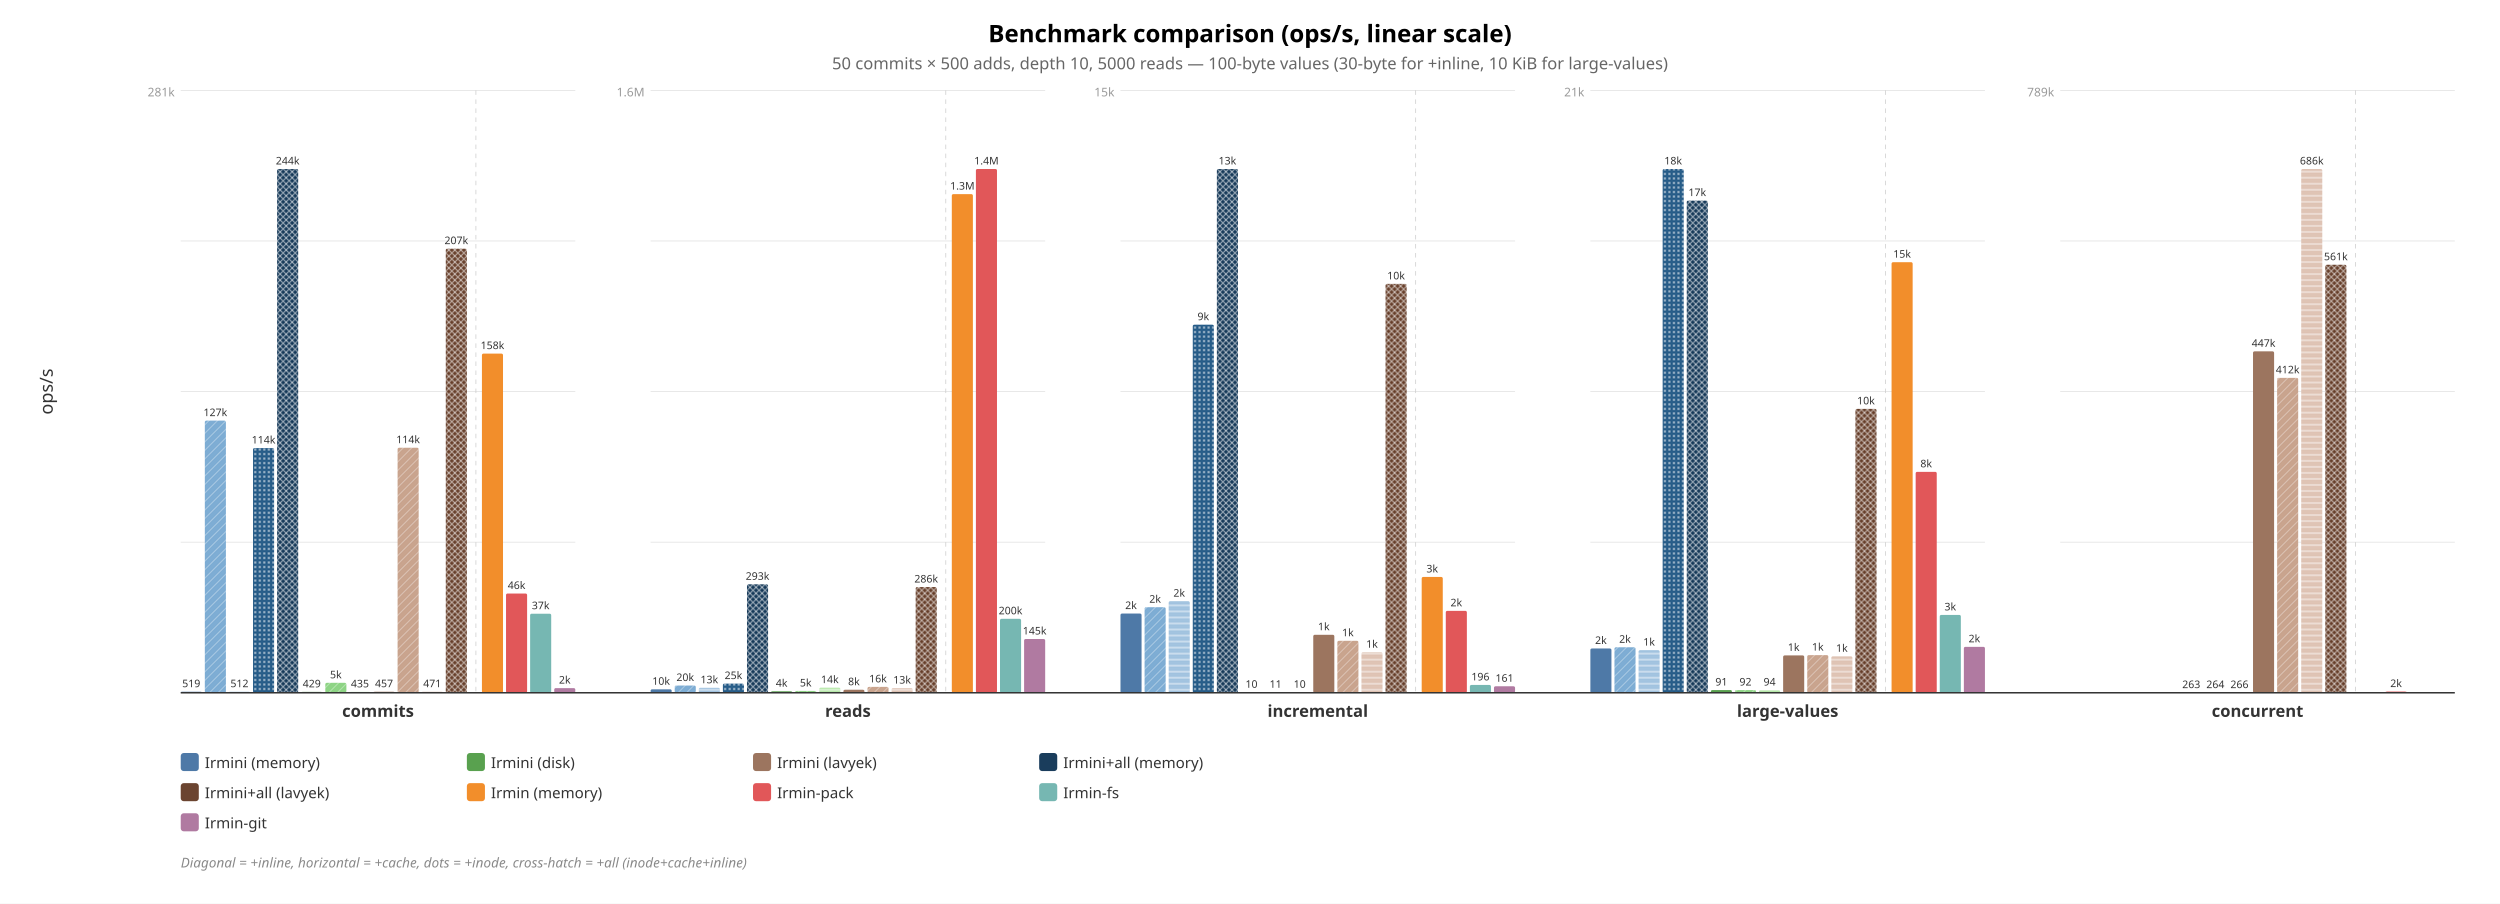
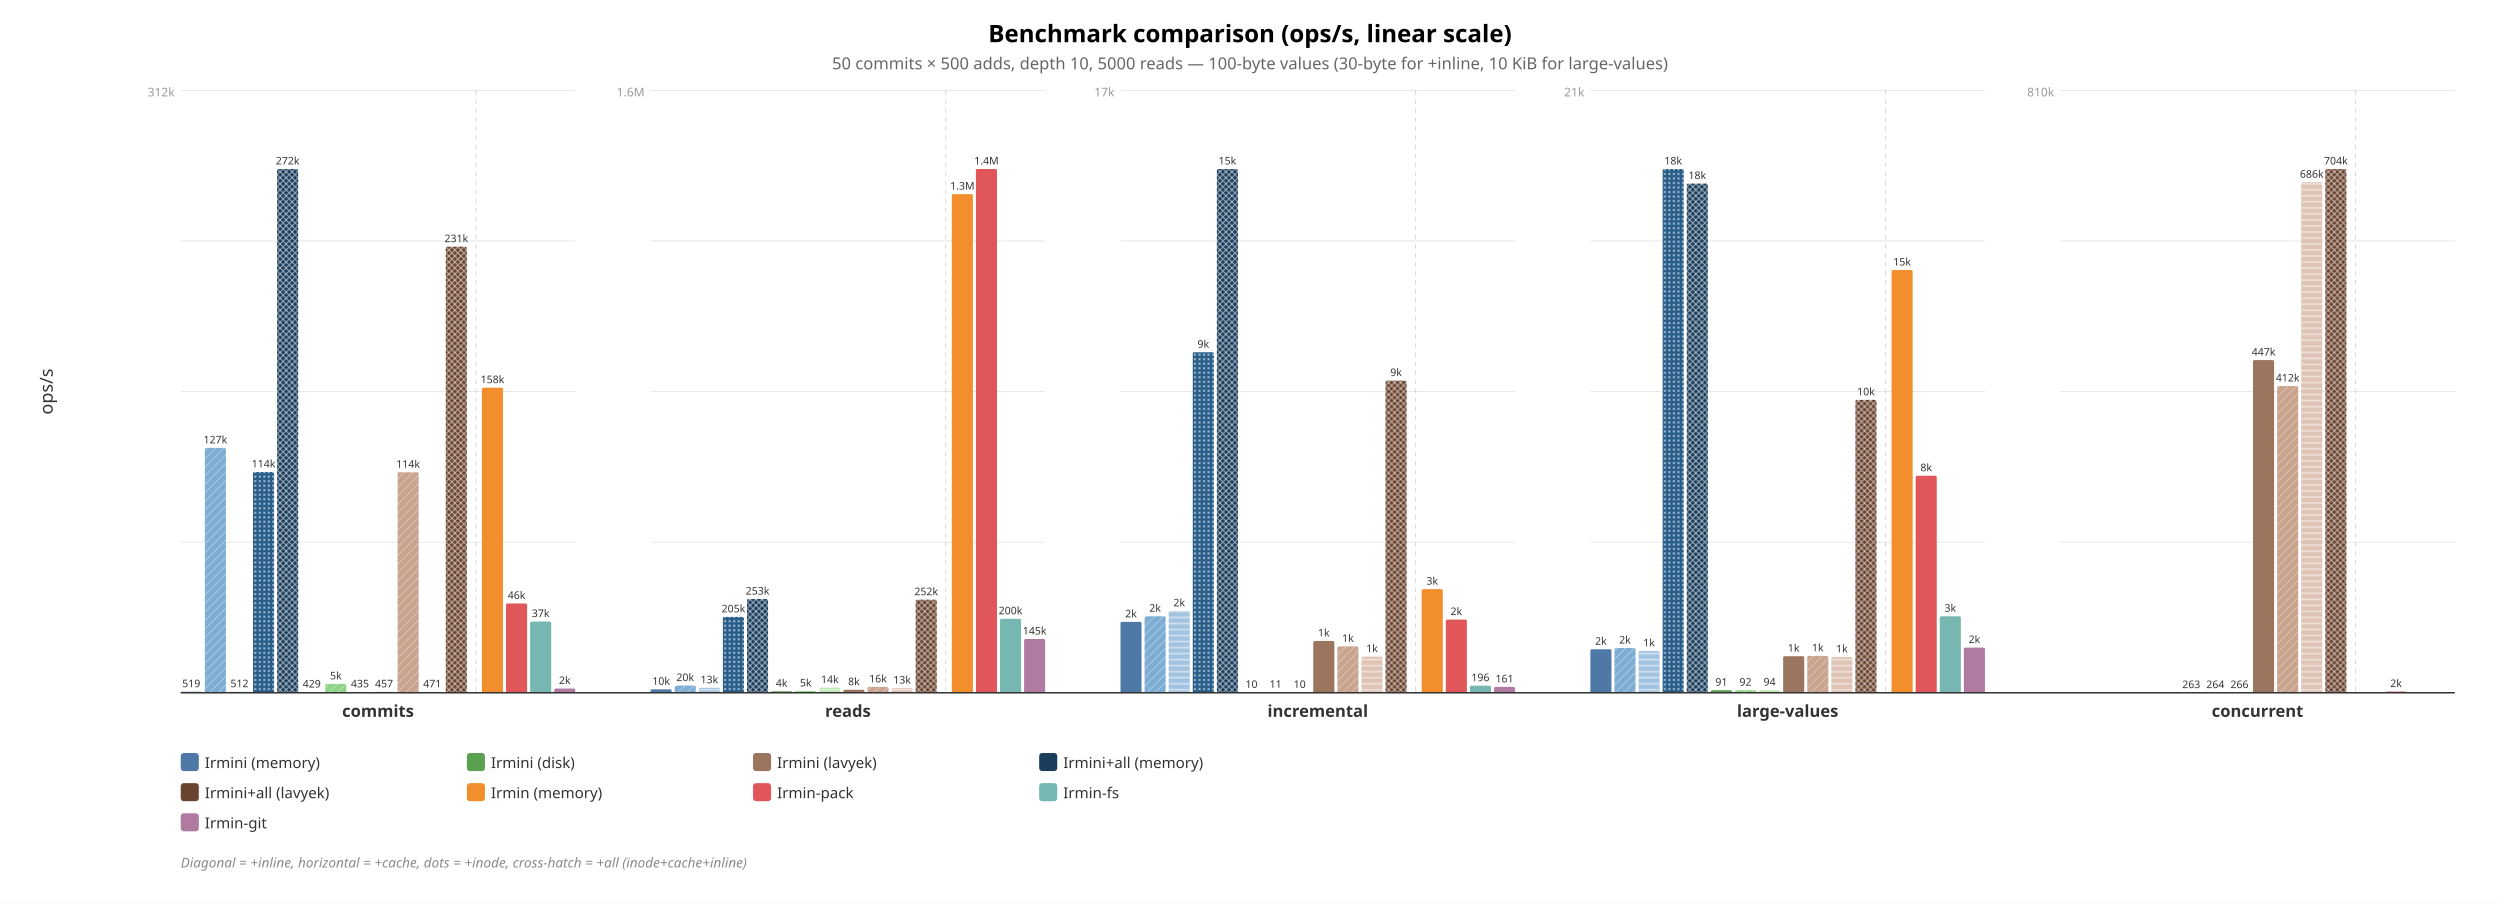
<svg xmlns="http://www.w3.org/2000/svg" width="1660" height="600" font-family="system-ui, sans-serif" font-size="11">
  <rect width="1660" height="600" fill="white" />
  <defs>
    <pattern id="Irminipinline_memory" width="4" height="4" patternUnits="userSpaceOnUse" patternTransform="rotate(45)">
      <rect width="4" height="4" fill="#7eadd4" />
      <line x1="0" y1="0" x2="0" y2="4" stroke="white" stroke-width="1" opacity="0.4" />
    </pattern>
  </defs>
  <defs>
    <pattern id="Irminipcache_memory" width="4" height="4" patternUnits="userSpaceOnUse">
      <rect width="4" height="4" fill="#a3c4e0" />
      <line x1="0" y1="2" x2="4" y2="2" stroke="white" stroke-width="1" opacity="0.5" />
    </pattern>
  </defs>
  <defs>
    <pattern id="Irminipinode_memory" width="3" height="3" patternUnits="userSpaceOnUse">
      <rect width="3" height="3" fill="#2a5f8a" />
      <circle cx="1.5" cy="1.5" r="0.8" fill="white" opacity="0.5" />
    </pattern>
  </defs>
  <defs>
    <pattern id="Irminipall_memory" width="4" height="4" patternUnits="userSpaceOnUse">
      <rect width="4" height="4" fill="#1a3d5c" />
      <line x1="0" y1="0" x2="4" y2="4" stroke="white" stroke-width="0.8" opacity="0.5" />
      <line x1="0" y1="4" x2="4" y2="0" stroke="white" stroke-width="0.8" opacity="0.5" />
    </pattern>
  </defs>
  <defs>
    <pattern id="Irminipinline_disk" width="4" height="4" patternUnits="userSpaceOnUse" patternTransform="rotate(45)">
      <rect width="4" height="4" fill="#8ed485" />
      <line x1="0" y1="0" x2="0" y2="4" stroke="white" stroke-width="1" opacity="0.4" />
    </pattern>
  </defs>
  <defs>
    <pattern id="Irminipcache_disk" width="4" height="4" patternUnits="userSpaceOnUse">
      <rect width="4" height="4" fill="#b8e8ab" />
      <line x1="0" y1="2" x2="4" y2="2" stroke="white" stroke-width="1" opacity="0.5" />
    </pattern>
  </defs>
  <defs>
    <pattern id="Irminipinline_lavyek" width="4" height="4" patternUnits="userSpaceOnUse" patternTransform="rotate(45)">
      <rect width="4" height="4" fill="#c9a48e" />
      <line x1="0" y1="0" x2="0" y2="4" stroke="white" stroke-width="1" opacity="0.4" />
    </pattern>
  </defs>
  <defs>
    <pattern id="Irminipcache_lavyek" width="4" height="4" patternUnits="userSpaceOnUse">
      <rect width="4" height="4" fill="#dfc4b5" />
      <line x1="0" y1="2" x2="4" y2="2" stroke="white" stroke-width="1" opacity="0.5" />
    </pattern>
  </defs>
  <defs>
    <pattern id="Irminipall_lavyek" width="4" height="4" patternUnits="userSpaceOnUse">
      <rect width="4" height="4" fill="#6b4430" />
      <line x1="0" y1="0" x2="4" y2="4" stroke="white" stroke-width="0.8" opacity="0.5" />
      <line x1="0" y1="4" x2="4" y2="0" stroke="white" stroke-width="0.8" opacity="0.5" />
    </pattern>
  </defs>
  <text x="830.0" y="28" text-anchor="middle" font-size="16" font-weight="bold">Benchmark comparison (ops/s, linear scale)</text>
  <text x="830.0" y="46" text-anchor="middle" font-size="11" fill="#666">50 commits × 500 adds, depth 10, 5000 reads — 100-byte values (30-byte for +inline, 10 KiB for large-values)</text>
  <g transform="translate(120,60)">
    <text x="-85" y="200.0" text-anchor="middle" font-size="12" fill="#333" transform="rotate(-90,-85,200.0)">ops/s</text>
    <line x1="0" y1="300.0" x2="262" y2="300.0" stroke="#e0e0e0" stroke-width="0.5" />
    <line x1="0" y1="200.0" x2="262" y2="200.0" stroke="#e0e0e0" stroke-width="0.5" />
    <line x1="0" y1="100.0" x2="262" y2="100.0" stroke="#e0e0e0" stroke-width="0.5" />
    <line x1="0" y1="0.0" x2="262" y2="0.0" stroke="#e0e0e0" stroke-width="0.5" />
-     <text x="-4.0" y="4.0" text-anchor="end" font-size="8" fill="#999">281k</text>
+     <text x="-4.0" y="4.0" text-anchor="end" font-size="8" fill="#999">312k</text>
    <rect x="0.0" y="399.3" width="14" height="0.7" fill="#4e79a7" rx="1" />
    <text x="7.0" y="396.3" text-anchor="middle" font-size="7" fill="#333">519</text>
-     <rect x="16.0" y="219.3" width="14" height="180.7" fill="url(#Irminipinline_memory)" rx="1" />
-     <text x="23.0" y="216.3" text-anchor="middle" font-size="7" fill="#333">127k</text>
+     <rect x="16.0" y="237.4" width="14" height="162.6" fill="url(#Irminipinline_memory)" rx="1" />
+     <text x="23.0" y="234.4" text-anchor="middle" font-size="7" fill="#333">127k</text>
    <rect x="32.0" y="399.3" width="14" height="0.7" fill="url(#Irminipcache_memory)" rx="1" />
    <text x="39.0" y="396.3" text-anchor="middle" font-size="7" fill="#333">512</text>
-     <rect x="48.0" y="237.5" width="14" height="162.5" fill="url(#Irminipinode_memory)" rx="1" />
-     <text x="55.0" y="234.5" text-anchor="middle" font-size="7" fill="#333">114k</text>
+     <rect x="48.0" y="253.4" width="14" height="146.6" fill="url(#Irminipinode_memory)" rx="1" />
+     <text x="55.0" y="250.4" text-anchor="middle" font-size="7" fill="#333">114k</text>
    <rect x="64.0" y="52.2" width="14" height="347.8" fill="url(#Irminipall_memory)" rx="1" />
-     <text x="71.0" y="49.2" text-anchor="middle" font-size="7" fill="#333">244k</text>
-     <rect x="80.0" y="399.4" width="14" height="0.6" fill="#59a14f" rx="1" />
-     <text x="87.0" y="396.4" text-anchor="middle" font-size="7" fill="#333">429</text>
-     <rect x="96.0" y="393.4" width="14" height="6.6" fill="url(#Irminipinline_disk)" rx="1" />
-     <text x="103.0" y="390.4" text-anchor="middle" font-size="7" fill="#333">5k</text>
+     <text x="71.0" y="49.2" text-anchor="middle" font-size="7" fill="#333">272k</text>
+     <rect x="80.0" y="399.5" width="14" height="0.5" fill="#59a14f" rx="1" />
+     <text x="87.0" y="396.5" text-anchor="middle" font-size="7" fill="#333">429</text>
+     <rect x="96.0" y="394.1" width="14" height="5.9" fill="url(#Irminipinline_disk)" rx="1" />
+     <text x="103.0" y="391.1" text-anchor="middle" font-size="7" fill="#333">5k</text>
    <rect x="112.0" y="399.4" width="14" height="0.6" fill="url(#Irminipcache_disk)" rx="1" />
    <text x="119.0" y="396.4" text-anchor="middle" font-size="7" fill="#333">435</text>
-     <rect x="128.0" y="399.3" width="14" height="0.7" fill="#9c755f" rx="1" />
-     <text x="135.0" y="396.3" text-anchor="middle" font-size="7" fill="#333">457</text>
-     <rect x="144.0" y="237.3" width="14" height="162.7" fill="url(#Irminipinline_lavyek)" rx="1" />
-     <text x="151.0" y="234.3" text-anchor="middle" font-size="7" fill="#333">114k</text>
-     <rect x="160.0" y="399.3" width="14" height="0.7" fill="url(#Irminipcache_lavyek)" rx="1" />
-     <text x="167.0" y="396.3" text-anchor="middle" font-size="7" fill="#333">471</text>
-     <rect x="176.0" y="105.1" width="14" height="294.9" fill="url(#Irminipall_lavyek)" rx="1" />
-     <text x="183.0" y="102.1" text-anchor="middle" font-size="7" fill="#333">207k</text>
-     <rect x="200.0" y="174.8" width="14" height="225.2" fill="#f28e2b" rx="1" />
-     <text x="207.0" y="171.8" text-anchor="middle" font-size="7" fill="#333">158k</text>
-     <rect x="216.0" y="334.1" width="14" height="65.9" fill="#e15759" rx="1" />
-     <text x="223.0" y="331.1" text-anchor="middle" font-size="7" fill="#333">46k</text>
-     <rect x="232.0" y="347.5" width="14" height="52.5" fill="#76b7b2" rx="1" />
-     <text x="239.0" y="344.5" text-anchor="middle" font-size="7" fill="#333">37k</text>
-     <rect x="248.0" y="396.9" width="14" height="3.1" fill="#b07aa1" rx="1" />
-     <text x="255.0" y="393.9" text-anchor="middle" font-size="7" fill="#333">2k</text>
+     <rect x="128.0" y="399.4" width="14" height="0.6" fill="#9c755f" rx="1" />
+     <text x="135.0" y="396.4" text-anchor="middle" font-size="7" fill="#333">457</text>
+     <rect x="144.0" y="253.6" width="14" height="146.4" fill="url(#Irminipinline_lavyek)" rx="1" />
+     <text x="151.0" y="250.6" text-anchor="middle" font-size="7" fill="#333">114k</text>
+     <rect x="160.0" y="399.4" width="14" height="0.6" fill="url(#Irminipcache_lavyek)" rx="1" />
+     <text x="167.0" y="396.4" text-anchor="middle" font-size="7" fill="#333">471</text>
+     <rect x="176.0" y="103.8" width="14" height="296.2" fill="url(#Irminipall_lavyek)" rx="1" />
+     <text x="183.0" y="100.8" text-anchor="middle" font-size="7" fill="#333">231k</text>
+     <rect x="200.0" y="197.4" width="14" height="202.6" fill="#f28e2b" rx="1" />
+     <text x="207.0" y="194.4" text-anchor="middle" font-size="7" fill="#333">158k</text>
+     <rect x="216.0" y="340.7" width="14" height="59.3" fill="#e15759" rx="1" />
+     <text x="223.0" y="337.7" text-anchor="middle" font-size="7" fill="#333">46k</text>
+     <rect x="232.0" y="352.7" width="14" height="47.3" fill="#76b7b2" rx="1" />
+     <text x="239.0" y="349.7" text-anchor="middle" font-size="7" fill="#333">37k</text>
+     <rect x="248.0" y="397.2" width="14" height="2.8" fill="#b07aa1" rx="1" />
+     <text x="255.0" y="394.2" text-anchor="middle" font-size="7" fill="#333">2k</text>
    <line x1="196.0" y1="0" x2="196.0" y2="400" stroke="#ccc" stroke-width="0.5" stroke-dasharray="3,3" />
    <text x="131.0" y="416" text-anchor="middle" font-size="11" font-weight="bold" fill="#333">commits</text>
    <line x1="312" y1="300.0" x2="574" y2="300.0" stroke="#e0e0e0" stroke-width="0.5" />
    <line x1="312" y1="200.0" x2="574" y2="200.0" stroke="#e0e0e0" stroke-width="0.5" />
    <line x1="312" y1="100.0" x2="574" y2="100.0" stroke="#e0e0e0" stroke-width="0.5" />
    <line x1="312" y1="0.0" x2="574" y2="0.0" stroke="#e0e0e0" stroke-width="0.5" />
    <text x="308.0" y="4.0" text-anchor="end" font-size="8" fill="#999">1.6M</text>
    <rect x="312.0" y="397.7" width="14" height="2.3" fill="#4e79a7" rx="1" />
    <text x="319.0" y="394.7" text-anchor="middle" font-size="7" fill="#333">10k</text>
    <rect x="328.0" y="395.2" width="14" height="4.8" fill="url(#Irminipinline_memory)" rx="1" />
    <text x="335.0" y="392.2" text-anchor="middle" font-size="7" fill="#333">20k</text>
    <rect x="344.0" y="396.7" width="14" height="3.3" fill="url(#Irminipcache_memory)" rx="1" />
    <text x="351.0" y="393.7" text-anchor="middle" font-size="7" fill="#333">13k</text>
-     <rect x="360.0" y="393.9" width="14" height="6.1" fill="url(#Irminipinode_memory)" rx="1" />
-     <text x="367.0" y="390.9" text-anchor="middle" font-size="7" fill="#333">25k</text>
-     <rect x="376.0" y="328.0" width="14" height="72.0" fill="url(#Irminipall_memory)" rx="1" />
-     <text x="383.0" y="325.0" text-anchor="middle" font-size="7" fill="#333">293k</text>
+     <rect x="360.0" y="349.6" width="14" height="50.4" fill="url(#Irminipinode_memory)" rx="1" />
+     <text x="367.0" y="346.6" text-anchor="middle" font-size="7" fill="#333">205k</text>
+     <rect x="376.0" y="337.8" width="14" height="62.2" fill="url(#Irminipall_memory)" rx="1" />
+     <text x="383.0" y="334.8" text-anchor="middle" font-size="7" fill="#333">253k</text>
    <rect x="392.0" y="399.0" width="14" height="1.0" fill="#59a14f" rx="1" />
    <text x="399.0" y="396.0" text-anchor="middle" font-size="7" fill="#333">4k</text>
    <rect x="408.0" y="398.8" width="14" height="1.2" fill="url(#Irminipinline_disk)" rx="1" />
    <text x="415.0" y="395.8" text-anchor="middle" font-size="7" fill="#333">5k</text>
    <rect x="424.0" y="396.6" width="14" height="3.4" fill="url(#Irminipcache_disk)" rx="1" />
    <text x="431.0" y="393.6" text-anchor="middle" font-size="7" fill="#333">14k</text>
    <rect x="440.0" y="398.0" width="14" height="2.0" fill="#9c755f" rx="1" />
    <text x="447.0" y="395.0" text-anchor="middle" font-size="7" fill="#333">8k</text>
    <rect x="456.0" y="396.1" width="14" height="3.9" fill="url(#Irminipinline_lavyek)" rx="1" />
    <text x="463.0" y="393.1" text-anchor="middle" font-size="7" fill="#333">16k</text>
    <rect x="472.0" y="396.9" width="14" height="3.1" fill="url(#Irminipcache_lavyek)" rx="1" />
    <text x="479.0" y="393.9" text-anchor="middle" font-size="7" fill="#333">13k</text>
-     <rect x="488.0" y="329.8" width="14" height="70.2" fill="url(#Irminipall_lavyek)" rx="1" />
-     <text x="495.0" y="326.8" text-anchor="middle" font-size="7" fill="#333">286k</text>
+     <rect x="488.0" y="338.2" width="14" height="61.8" fill="url(#Irminipall_lavyek)" rx="1" />
+     <text x="495.0" y="335.2" text-anchor="middle" font-size="7" fill="#333">252k</text>
    <rect x="512.0" y="68.9" width="14" height="331.1" fill="#f28e2b" rx="1" />
    <text x="519.0" y="65.9" text-anchor="middle" font-size="7" fill="#333">1.3M</text>
    <rect x="528.0" y="52.2" width="14" height="347.8" fill="#e15759" rx="1" />
    <text x="535.0" y="49.2" text-anchor="middle" font-size="7" fill="#333">1.4M</text>
    <rect x="544.0" y="350.9" width="14" height="49.1" fill="#76b7b2" rx="1" />
    <text x="551.0" y="347.9" text-anchor="middle" font-size="7" fill="#333">200k</text>
    <rect x="560.0" y="364.3" width="14" height="35.7" fill="#b07aa1" rx="1" />
    <text x="567.0" y="361.3" text-anchor="middle" font-size="7" fill="#333">145k</text>
    <line x1="508.0" y1="0" x2="508.0" y2="400" stroke="#ccc" stroke-width="0.5" stroke-dasharray="3,3" />
    <text x="443.0" y="416" text-anchor="middle" font-size="11" font-weight="bold" fill="#333">reads</text>
    <line x1="624" y1="300.0" x2="886" y2="300.0" stroke="#e0e0e0" stroke-width="0.5" />
    <line x1="624" y1="200.0" x2="886" y2="200.0" stroke="#e0e0e0" stroke-width="0.5" />
    <line x1="624" y1="100.0" x2="886" y2="100.0" stroke="#e0e0e0" stroke-width="0.5" />
    <line x1="624" y1="0.0" x2="886" y2="0.0" stroke="#e0e0e0" stroke-width="0.5" />
-     <text x="620.0" y="4.0" text-anchor="end" font-size="8" fill="#999">15k</text>
-     <rect x="624.0" y="347.4" width="14" height="52.6" fill="#4e79a7" rx="1" />
-     <text x="631.0" y="344.4" text-anchor="middle" font-size="7" fill="#333">2k</text>
-     <rect x="640.0" y="343.2" width="14" height="56.8" fill="url(#Irminipinline_memory)" rx="1" />
-     <text x="647.0" y="340.2" text-anchor="middle" font-size="7" fill="#333">2k</text>
-     <rect x="656.0" y="339.2" width="14" height="60.8" fill="url(#Irminipcache_memory)" rx="1" />
-     <text x="663.0" y="336.2" text-anchor="middle" font-size="7" fill="#333">2k</text>
-     <rect x="672.0" y="155.6" width="14" height="244.4" fill="url(#Irminipinode_memory)" rx="1" />
-     <text x="679.0" y="152.6" text-anchor="middle" font-size="7" fill="#333">9k</text>
+     <text x="620.0" y="4.0" text-anchor="end" font-size="8" fill="#999">17k</text>
+     <rect x="624.0" y="352.9" width="14" height="47.1" fill="#4e79a7" rx="1" />
+     <text x="631.0" y="349.9" text-anchor="middle" font-size="7" fill="#333">2k</text>
+     <rect x="640.0" y="349.2" width="14" height="50.8" fill="url(#Irminipinline_memory)" rx="1" />
+     <text x="647.0" y="346.2" text-anchor="middle" font-size="7" fill="#333">2k</text>
+     <rect x="656.0" y="345.6" width="14" height="54.4" fill="url(#Irminipcache_memory)" rx="1" />
+     <text x="663.0" y="342.6" text-anchor="middle" font-size="7" fill="#333">2k</text>
+     <rect x="672.0" y="173.9" width="14" height="226.1" fill="url(#Irminipinode_memory)" rx="1" />
+     <text x="679.0" y="170.9" text-anchor="middle" font-size="7" fill="#333">9k</text>
    <rect x="688.0" y="52.2" width="14" height="347.8" fill="url(#Irminipall_memory)" rx="1" />
-     <text x="695.0" y="49.2" text-anchor="middle" font-size="7" fill="#333">13k</text>
-     <rect x="704.0" y="399.7" width="14" height="0.3" fill="#59a14f" rx="1" />
-     <text x="711.0" y="396.7" text-anchor="middle" font-size="7" fill="#333">10</text>
+     <text x="695.0" y="49.2" text-anchor="middle" font-size="7" fill="#333">15k</text>
+     <rect x="704.0" y="399.8" width="14" height="0.2" fill="#59a14f" rx="1" />
+     <text x="711.0" y="396.8" text-anchor="middle" font-size="7" fill="#333">10</text>
    <rect x="720.0" y="399.7" width="14" height="0.3" fill="url(#Irminipinline_disk)" rx="1" />
    <text x="727.0" y="396.7" text-anchor="middle" font-size="7" fill="#333">11</text>
-     <rect x="736.0" y="399.7" width="14" height="0.3" fill="url(#Irminipcache_disk)" rx="1" />
-     <text x="743.0" y="396.7" text-anchor="middle" font-size="7" fill="#333">10</text>
-     <rect x="752.0" y="361.5" width="14" height="38.5" fill="#9c755f" rx="1" />
-     <text x="759.0" y="358.5" text-anchor="middle" font-size="7" fill="#333">1k</text>
-     <rect x="768.0" y="365.5" width="14" height="34.5" fill="url(#Irminipinline_lavyek)" rx="1" />
-     <text x="775.0" y="362.5" text-anchor="middle" font-size="7" fill="#333">1k</text>
-     <rect x="784.0" y="373.1" width="14" height="26.9" fill="url(#Irminipcache_lavyek)" rx="1" />
-     <text x="791.0" y="370.1" text-anchor="middle" font-size="7" fill="#333">1k</text>
-     <rect x="800.0" y="128.5" width="14" height="271.5" fill="url(#Irminipall_lavyek)" rx="1" />
-     <text x="807.0" y="125.5" text-anchor="middle" font-size="7" fill="#333">10k</text>
-     <rect x="824.0" y="323.1" width="14" height="76.9" fill="#f28e2b" rx="1" />
-     <text x="831.0" y="320.1" text-anchor="middle" font-size="7" fill="#333">3k</text>
-     <rect x="840.0" y="345.6" width="14" height="54.4" fill="#e15759" rx="1" />
-     <text x="847.0" y="342.6" text-anchor="middle" font-size="7" fill="#333">2k</text>
-     <rect x="856.0" y="394.8" width="14" height="5.2" fill="#76b7b2" rx="1" />
-     <text x="863.0" y="391.8" text-anchor="middle" font-size="7" fill="#333">196</text>
-     <rect x="872.0" y="395.7" width="14" height="4.3" fill="#b07aa1" rx="1" />
-     <text x="879.0" y="392.7" text-anchor="middle" font-size="7" fill="#333">161</text>
+     <rect x="736.0" y="399.8" width="14" height="0.2" fill="url(#Irminipcache_disk)" rx="1" />
+     <text x="743.0" y="396.8" text-anchor="middle" font-size="7" fill="#333">10</text>
+     <rect x="752.0" y="365.6" width="14" height="34.4" fill="#9c755f" rx="1" />
+     <text x="759.0" y="362.6" text-anchor="middle" font-size="7" fill="#333">1k</text>
+     <rect x="768.0" y="369.2" width="14" height="30.8" fill="url(#Irminipinline_lavyek)" rx="1" />
+     <text x="775.0" y="366.2" text-anchor="middle" font-size="7" fill="#333">1k</text>
+     <rect x="784.0" y="376.0" width="14" height="24.0" fill="url(#Irminipcache_lavyek)" rx="1" />
+     <text x="791.0" y="373.0" text-anchor="middle" font-size="7" fill="#333">1k</text>
+     <rect x="800.0" y="192.7" width="14" height="207.3" fill="url(#Irminipall_lavyek)" rx="1" />
+     <text x="807.0" y="189.7" text-anchor="middle" font-size="7" fill="#333">9k</text>
+     <rect x="824.0" y="331.2" width="14" height="68.8" fill="#f28e2b" rx="1" />
+     <text x="831.0" y="328.2" text-anchor="middle" font-size="7" fill="#333">3k</text>
+     <rect x="840.0" y="351.4" width="14" height="48.6" fill="#e15759" rx="1" />
+     <text x="847.0" y="348.4" text-anchor="middle" font-size="7" fill="#333">2k</text>
+     <rect x="856.0" y="395.3" width="14" height="4.7" fill="#76b7b2" rx="1" />
+     <text x="863.0" y="392.3" text-anchor="middle" font-size="7" fill="#333">196</text>
+     <rect x="872.0" y="396.1" width="14" height="3.9" fill="#b07aa1" rx="1" />
+     <text x="879.0" y="393.1" text-anchor="middle" font-size="7" fill="#333">161</text>
    <line x1="820.0" y1="0" x2="820.0" y2="400" stroke="#ccc" stroke-width="0.5" stroke-dasharray="3,3" />
    <text x="755.0" y="416" text-anchor="middle" font-size="11" font-weight="bold" fill="#333">incremental</text>
    <line x1="936" y1="300.0" x2="1198" y2="300.0" stroke="#e0e0e0" stroke-width="0.5" />
    <line x1="936" y1="200.0" x2="1198" y2="200.0" stroke="#e0e0e0" stroke-width="0.5" />
    <line x1="936" y1="100.0" x2="1198" y2="100.0" stroke="#e0e0e0" stroke-width="0.5" />
    <line x1="936" y1="0.0" x2="1198" y2="0.0" stroke="#e0e0e0" stroke-width="0.5" />
    <text x="932.0" y="4.0" text-anchor="end" font-size="8" fill="#999">21k</text>
-     <rect x="936.0" y="370.6" width="14" height="29.4" fill="#4e79a7" rx="1" />
-     <text x="943.0" y="367.6" text-anchor="middle" font-size="7" fill="#333">2k</text>
-     <rect x="952.0" y="369.8" width="14" height="30.2" fill="url(#Irminipinline_memory)" rx="1" />
-     <text x="959.0" y="366.8" text-anchor="middle" font-size="7" fill="#333">2k</text>
-     <rect x="968.0" y="371.7" width="14" height="28.3" fill="url(#Irminipcache_memory)" rx="1" />
-     <text x="975.0" y="368.7" text-anchor="middle" font-size="7" fill="#333">1k</text>
+     <rect x="936.0" y="371.1" width="14" height="28.9" fill="#4e79a7" rx="1" />
+     <text x="943.0" y="368.1" text-anchor="middle" font-size="7" fill="#333">2k</text>
+     <rect x="952.0" y="370.3" width="14" height="29.7" fill="url(#Irminipinline_memory)" rx="1" />
+     <text x="959.0" y="367.3" text-anchor="middle" font-size="7" fill="#333">2k</text>
+     <rect x="968.0" y="372.2" width="14" height="27.8" fill="url(#Irminipcache_memory)" rx="1" />
+     <text x="975.0" y="369.2" text-anchor="middle" font-size="7" fill="#333">1k</text>
    <rect x="984.0" y="52.2" width="14" height="347.8" fill="url(#Irminipinode_memory)" rx="1" />
    <text x="991.0" y="49.2" text-anchor="middle" font-size="7" fill="#333">18k</text>
-     <rect x="1000.0" y="73.2" width="14" height="326.8" fill="url(#Irminipall_memory)" rx="1" />
-     <text x="1007.0" y="70.2" text-anchor="middle" font-size="7" fill="#333">17k</text>
-     <rect x="1016.0" y="398.2" width="14" height="1.8" fill="#59a14f" rx="1" />
-     <text x="1023.0" y="395.2" text-anchor="middle" font-size="7" fill="#333">91</text>
-     <rect x="1032.0" y="398.2" width="14" height="1.8" fill="url(#Irminipinline_disk)" rx="1" />
-     <text x="1039.0" y="395.2" text-anchor="middle" font-size="7" fill="#333">92</text>
+     <rect x="1000.0" y="61.9" width="14" height="338.1" fill="url(#Irminipall_memory)" rx="1" />
+     <text x="1007.0" y="58.9" text-anchor="middle" font-size="7" fill="#333">18k</text>
+     <rect x="1016.0" y="398.3" width="14" height="1.7" fill="#59a14f" rx="1" />
+     <text x="1023.0" y="395.3" text-anchor="middle" font-size="7" fill="#333">91</text>
+     <rect x="1032.0" y="398.3" width="14" height="1.7" fill="url(#Irminipinline_disk)" rx="1" />
+     <text x="1039.0" y="395.3" text-anchor="middle" font-size="7" fill="#333">92</text>
    <rect x="1048.0" y="398.2" width="14" height="1.8" fill="url(#Irminipcache_disk)" rx="1" />
    <text x="1055.0" y="395.2" text-anchor="middle" font-size="7" fill="#333">94</text>
-     <rect x="1064.0" y="375.2" width="14" height="24.8" fill="#9c755f" rx="1" />
-     <text x="1071.0" y="372.2" text-anchor="middle" font-size="7" fill="#333">1k</text>
-     <rect x="1080.0" y="375.0" width="14" height="25.0" fill="url(#Irminipinline_lavyek)" rx="1" />
-     <text x="1087.0" y="372.0" text-anchor="middle" font-size="7" fill="#333">1k</text>
-     <rect x="1096.0" y="375.8" width="14" height="24.2" fill="url(#Irminipcache_lavyek)" rx="1" />
-     <text x="1103.0" y="372.8" text-anchor="middle" font-size="7" fill="#333">1k</text>
-     <rect x="1112.0" y="211.5" width="14" height="188.5" fill="url(#Irminipall_lavyek)" rx="1" />
-     <text x="1119.0" y="208.5" text-anchor="middle" font-size="7" fill="#333">10k</text>
-     <rect x="1136.0" y="114.1" width="14" height="285.9" fill="#f28e2b" rx="1" />
-     <text x="1143.0" y="111.1" text-anchor="middle" font-size="7" fill="#333">15k</text>
-     <rect x="1152.0" y="253.3" width="14" height="146.7" fill="#e15759" rx="1" />
-     <text x="1159.0" y="250.3" text-anchor="middle" font-size="7" fill="#333">8k</text>
-     <rect x="1168.0" y="348.3" width="14" height="51.7" fill="#76b7b2" rx="1" />
-     <text x="1175.0" y="345.3" text-anchor="middle" font-size="7" fill="#333">3k</text>
-     <rect x="1184.0" y="369.5" width="14" height="30.5" fill="#b07aa1" rx="1" />
-     <text x="1191.0" y="366.5" text-anchor="middle" font-size="7" fill="#333">2k</text>
+     <rect x="1064.0" y="375.7" width="14" height="24.3" fill="#9c755f" rx="1" />
+     <text x="1071.0" y="372.7" text-anchor="middle" font-size="7" fill="#333">1k</text>
+     <rect x="1080.0" y="375.5" width="14" height="24.5" fill="url(#Irminipinline_lavyek)" rx="1" />
+     <text x="1087.0" y="372.5" text-anchor="middle" font-size="7" fill="#333">1k</text>
+     <rect x="1096.0" y="376.2" width="14" height="23.8" fill="url(#Irminipcache_lavyek)" rx="1" />
+     <text x="1103.0" y="373.2" text-anchor="middle" font-size="7" fill="#333">1k</text>
+     <rect x="1112.0" y="205.5" width="14" height="194.5" fill="url(#Irminipall_lavyek)" rx="1" />
+     <text x="1119.0" y="202.5" text-anchor="middle" font-size="7" fill="#333">10k</text>
+     <rect x="1136.0" y="119.3" width="14" height="280.7" fill="#f28e2b" rx="1" />
+     <text x="1143.0" y="116.3" text-anchor="middle" font-size="7" fill="#333">15k</text>
+     <rect x="1152.0" y="255.9" width="14" height="144.1" fill="#e15759" rx="1" />
+     <text x="1159.0" y="252.9" text-anchor="middle" font-size="7" fill="#333">8k</text>
+     <rect x="1168.0" y="349.2" width="14" height="50.8" fill="#76b7b2" rx="1" />
+     <text x="1175.0" y="346.2" text-anchor="middle" font-size="7" fill="#333">3k</text>
+     <rect x="1184.0" y="370.0" width="14" height="30.0" fill="#b07aa1" rx="1" />
+     <text x="1191.0" y="367.0" text-anchor="middle" font-size="7" fill="#333">2k</text>
    <line x1="1132.0" y1="0" x2="1132.0" y2="400" stroke="#ccc" stroke-width="0.5" stroke-dasharray="3,3" />
    <text x="1067.0" y="416" text-anchor="middle" font-size="11" font-weight="bold" fill="#333">large-values</text>
    <line x1="1248" y1="300.0" x2="1510" y2="300.0" stroke="#e0e0e0" stroke-width="0.5" />
    <line x1="1248" y1="200.0" x2="1510" y2="200.0" stroke="#e0e0e0" stroke-width="0.5" />
    <line x1="1248" y1="100.0" x2="1510" y2="100.0" stroke="#e0e0e0" stroke-width="0.5" />
    <line x1="1248" y1="0.0" x2="1510" y2="0.0" stroke="#e0e0e0" stroke-width="0.5" />
-     <text x="1244.0" y="4.0" text-anchor="end" font-size="8" fill="#999">789k</text>
+     <text x="1244.0" y="4.0" text-anchor="end" font-size="8" fill="#999">810k</text>
    <rect x="1328.0" y="399.9" width="14" height="0.1" fill="#59a14f" rx="1" />
    <text x="1335.0" y="396.9" text-anchor="middle" font-size="7" fill="#333">263</text>
    <rect x="1344.0" y="399.9" width="14" height="0.1" fill="url(#Irminipinline_disk)" rx="1" />
    <text x="1351.0" y="396.9" text-anchor="middle" font-size="7" fill="#333">264</text>
    <rect x="1360.0" y="399.9" width="14" height="0.1" fill="url(#Irminipcache_disk)" rx="1" />
    <text x="1367.0" y="396.9" text-anchor="middle" font-size="7" fill="#333">266</text>
-     <rect x="1376.0" y="173.3" width="14" height="226.7" fill="#9c755f" rx="1" />
-     <text x="1383.0" y="170.3" text-anchor="middle" font-size="7" fill="#333">447k</text>
-     <rect x="1392.0" y="190.9" width="14" height="209.1" fill="url(#Irminipinline_lavyek)" rx="1" />
-     <text x="1399.0" y="187.9" text-anchor="middle" font-size="7" fill="#333">412k</text>
-     <rect x="1408.0" y="52.2" width="14" height="347.8" fill="url(#Irminipcache_lavyek)" rx="1" />
-     <text x="1415.0" y="49.2" text-anchor="middle" font-size="7" fill="#333">686k</text>
-     <rect x="1424.0" y="115.8" width="14" height="284.2" fill="url(#Irminipall_lavyek)" rx="1" />
-     <text x="1431.0" y="112.8" text-anchor="middle" font-size="7" fill="#333">561k</text>
+     <rect x="1376.0" y="179.1" width="14" height="220.9" fill="#9c755f" rx="1" />
+     <text x="1383.0" y="176.1" text-anchor="middle" font-size="7" fill="#333">447k</text>
+     <rect x="1392.0" y="196.3" width="14" height="203.7" fill="url(#Irminipinline_lavyek)" rx="1" />
+     <text x="1399.0" y="193.3" text-anchor="middle" font-size="7" fill="#333">412k</text>
+     <rect x="1408.0" y="61.0" width="14" height="339.0" fill="url(#Irminipcache_lavyek)" rx="1" />
+     <text x="1415.0" y="58.0" text-anchor="middle" font-size="7" fill="#333">686k</text>
+     <rect x="1424.0" y="52.2" width="14" height="347.8" fill="url(#Irminipall_lavyek)" rx="1" />
+     <text x="1431.0" y="49.2" text-anchor="middle" font-size="7" fill="#333">704k</text>
    <rect x="1464.0" y="399.2" width="14" height="0.8" fill="#e15759" rx="1" />
    <text x="1471.0" y="396.2" text-anchor="middle" font-size="7" fill="#333">2k</text>
    <line x1="1444.0" y1="0" x2="1444.0" y2="400" stroke="#ccc" stroke-width="0.5" stroke-dasharray="3,3" />
    <text x="1379.0" y="416" text-anchor="middle" font-size="11" font-weight="bold" fill="#333">concurrent</text>
    <line x1="0" y1="400" x2="1510" y2="400" stroke="#333" stroke-width="1" />
  </g>
  <g transform="translate(120,500)">
    <rect x="0" y="0" width="12" height="12" fill="#4e79a7" rx="2" />
    <text x="16" y="10" font-size="10" fill="#333">Irmini (memory)</text>
    <rect x="190" y="0" width="12" height="12" fill="#59a14f" rx="2" />
    <text x="206" y="10" font-size="10" fill="#333">Irmini (disk)</text>
    <rect x="380" y="0" width="12" height="12" fill="#9c755f" rx="2" />
    <text x="396" y="10" font-size="10" fill="#333">Irmini (lavyek)</text>
    <rect x="570" y="0" width="12" height="12" fill="#1a3d5c" rx="2" />
    <text x="586" y="10" font-size="10" fill="#333">Irmini+all (memory)</text>
    <rect x="0" y="20" width="12" height="12" fill="#6b4430" rx="2" />
    <text x="16" y="30" font-size="10" fill="#333">Irmini+all (lavyek)</text>
    <rect x="190" y="20" width="12" height="12" fill="#f28e2b" rx="2" />
    <text x="206" y="30" font-size="10" fill="#333">Irmin (memory)</text>
    <rect x="380" y="20" width="12" height="12" fill="#e15759" rx="2" />
    <text x="396" y="30" font-size="10" fill="#333">Irmin-pack</text>
    <rect x="570" y="20" width="12" height="12" fill="#76b7b2" rx="2" />
    <text x="586" y="30" font-size="10" fill="#333">Irmin-fs</text>
    <rect x="0" y="40" width="12" height="12" fill="#b07aa1" rx="2" />
    <text x="16" y="50" font-size="10" fill="#333">Irmin-git</text>
    <text x="0" y="76" font-size="9" fill="#888" font-style="italic">Diagonal = +inline, horizontal = +cache, dots = +inode, cross-hatch = +all (inode+cache+inline)</text>
  </g>
</svg>
